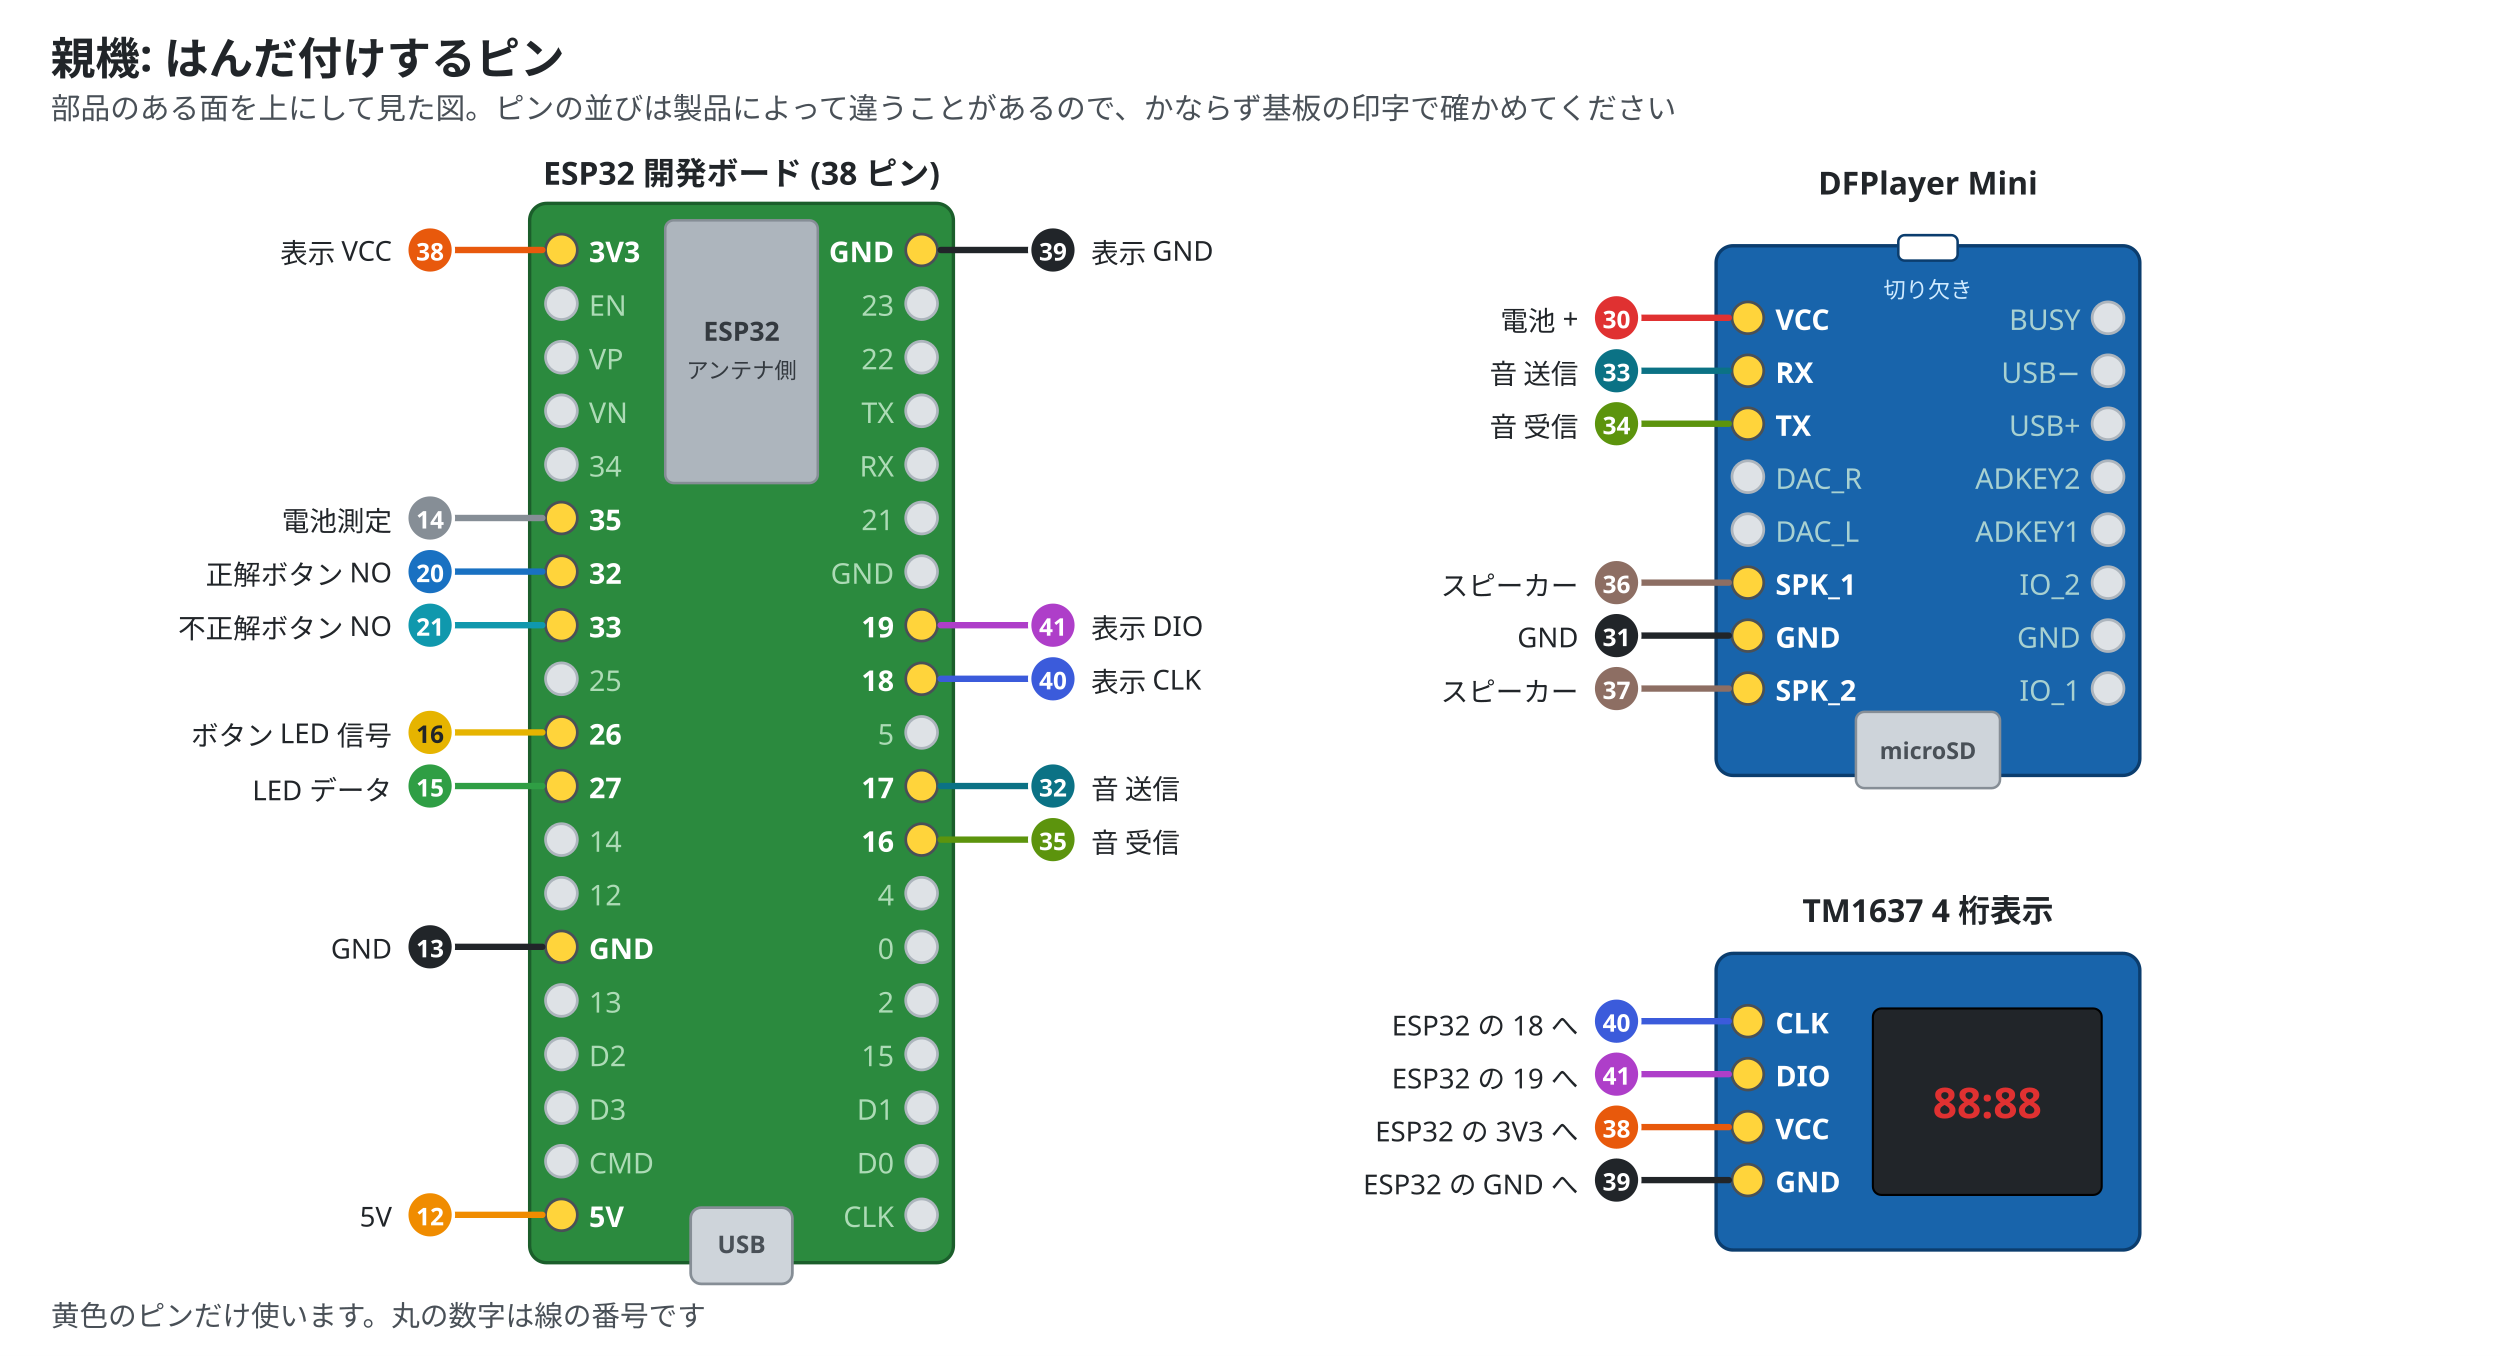
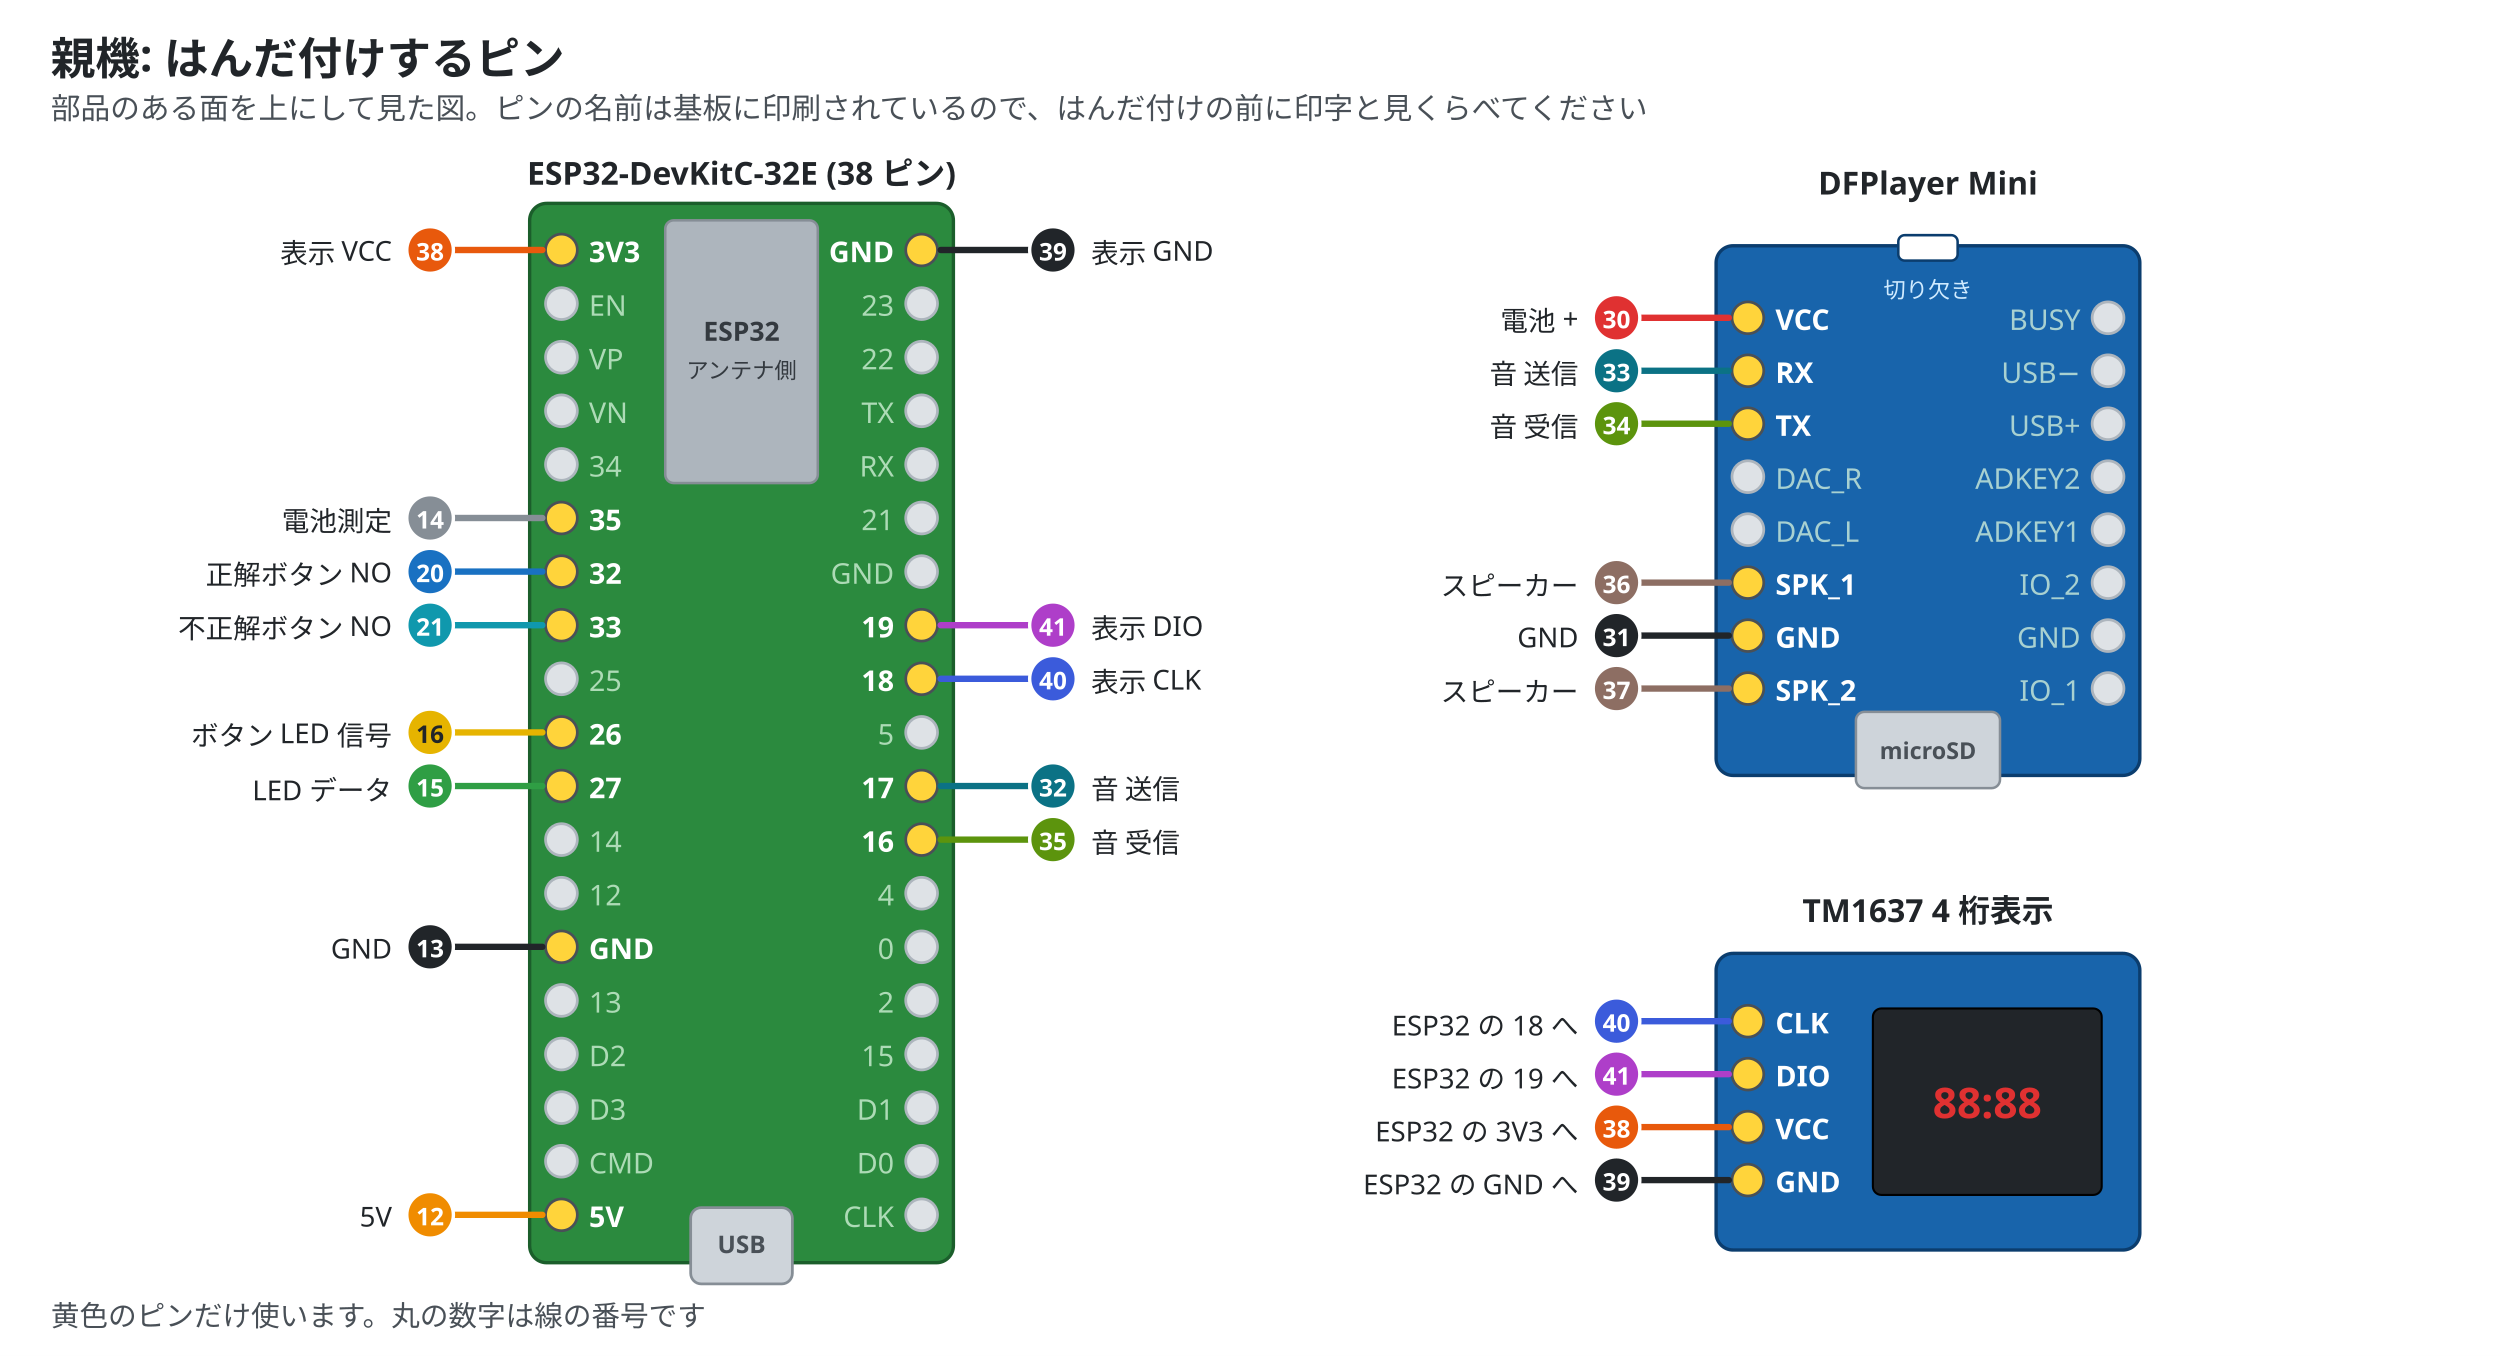
<svg xmlns="http://www.w3.org/2000/svg" viewBox="0 0 1180 640" width="1180" height="640" font-family="'Hiragino Sans','Hiragino Kaku Gothic ProN','Noto Sans JP','Yu Gothic',Meiryo,sans-serif" role="img">
  <rect width="1180" height="640" fill="#ffffff" />
  <text x="24.0" y="26.0" font-size="21" fill="#212529" text-anchor="start" font-weight="bold" dominant-baseline="central">親機: はんだ付けするピン</text>
-   <text x="24.0" y="50.0" font-size="14" fill="#495057" text-anchor="start" font-weight="normal" dominant-baseline="central">部品のある面を上にして見た図。ピンの並びは製品によって違うことがあるので、かならず基板の印字で確かめてください</text>
-   <text x="350.0" y="80.0" font-size="15" fill="#212529" text-anchor="middle" font-weight="bold" dominant-baseline="central">ESP32 開発ボード (38 ピン)</text>
+   <text x="24.0" y="50.0" font-size="14" fill="#495057" text-anchor="start" font-weight="normal" dominant-baseline="central">部品のある面を上にして見た図。ピンの名前は基板に印刷されているので、はんだ付けの前に印字と見くらべてください</text>
+   <text x="350.0" y="80.0" font-size="15" fill="#212529" text-anchor="middle" font-weight="bold" dominant-baseline="central">ESP32-DevKitC-32E (38 ピン)</text>
  <rect x="250.0" y="96.0" width="200.0" height="500.0" rx="8" fill="#2b8a3e" stroke="#1b5e2b" stroke-width="1.6" />
  <rect x="314.0" y="104.0" width="72.0" height="124.0" rx="4" fill="#adb5bd" stroke="#868e96" stroke-width="1.2" />
  <text x="350.0" y="156.0" font-size="12.5" fill="#343a40" text-anchor="middle" font-weight="bold" dominant-baseline="central">ESP32</text>
  <text x="350.0" y="174.0" font-size="10.5" fill="#343a40" text-anchor="middle" font-weight="normal" dominant-baseline="central">アンテナ側</text>
  <rect x="326.0" y="570.0" width="48.0" height="36.0" rx="5" fill="#ced4da" stroke="#868e96" stroke-width="1.3" />
  <text x="350.0" y="587.0" font-size="11.5" fill="#495057" text-anchor="middle" font-weight="bold" dominant-baseline="central">USB</text>
  <circle cx="265.0" cy="118.0" r="7.5" fill="#ffd43b" stroke="#495057" stroke-width="1.3" />
  <text x="278.0" y="118.5" font-size="13.5" fill="#ffffff" text-anchor="start" font-weight="bold" dominant-baseline="central">3V3</text>
  <line x1="256.0" y1="118.0" x2="213.0" y2="118.0" stroke="#e8590c" stroke-width="3" stroke-linecap="round" />
  <circle cx="203.0" cy="118.0" r="11" fill="#e8590c" stroke="#ffffff" stroke-width="1.6" />
  <text x="203.0" y="118.5" font-size="11.5" fill="#ffffff" text-anchor="middle" font-weight="bold" dominant-baseline="central">38</text>
  <text x="185.0" y="118.5" font-size="13" fill="#212529" text-anchor="end" font-weight="normal" dominant-baseline="central">表示 VCC</text>
  <circle cx="265.0" cy="143.3" r="7.5" fill="#dee2e6" stroke="#adb5bd" stroke-width="1.3" />
  <text x="278.0" y="143.8" font-size="13.5" fill="#d8f5dd" text-anchor="start" font-weight="normal" dominant-baseline="central" opacity="0.75">EN</text>
  <circle cx="265.0" cy="168.6" r="7.5" fill="#dee2e6" stroke="#adb5bd" stroke-width="1.3" />
  <text x="278.0" y="169.1" font-size="13.5" fill="#d8f5dd" text-anchor="start" font-weight="normal" dominant-baseline="central" opacity="0.75">VP</text>
  <circle cx="265.0" cy="193.9" r="7.5" fill="#dee2e6" stroke="#adb5bd" stroke-width="1.3" />
  <text x="278.0" y="194.4" font-size="13.5" fill="#d8f5dd" text-anchor="start" font-weight="normal" dominant-baseline="central" opacity="0.75">VN</text>
  <circle cx="265.0" cy="219.2" r="7.5" fill="#dee2e6" stroke="#adb5bd" stroke-width="1.3" />
  <text x="278.0" y="219.7" font-size="13.5" fill="#d8f5dd" text-anchor="start" font-weight="normal" dominant-baseline="central" opacity="0.75">34</text>
  <circle cx="265.0" cy="244.5" r="7.5" fill="#ffd43b" stroke="#495057" stroke-width="1.3" />
  <text x="278.0" y="245.0" font-size="13.5" fill="#ffffff" text-anchor="start" font-weight="bold" dominant-baseline="central">35</text>
  <line x1="256.0" y1="244.5" x2="213.0" y2="244.5" stroke="#868e96" stroke-width="3" stroke-linecap="round" />
  <circle cx="203.0" cy="244.5" r="11" fill="#868e96" stroke="#ffffff" stroke-width="1.6" />
  <text x="203.0" y="245.0" font-size="11.5" fill="#ffffff" text-anchor="middle" font-weight="bold" dominant-baseline="central">14</text>
  <text x="185.0" y="245.0" font-size="13" fill="#212529" text-anchor="end" font-weight="normal" dominant-baseline="central">電池測定</text>
  <circle cx="265.0" cy="269.8" r="7.5" fill="#ffd43b" stroke="#495057" stroke-width="1.3" />
  <text x="278.0" y="270.3" font-size="13.5" fill="#ffffff" text-anchor="start" font-weight="bold" dominant-baseline="central">32</text>
  <line x1="256.0" y1="269.8" x2="213.0" y2="269.8" stroke="#1971c2" stroke-width="3" stroke-linecap="round" />
  <circle cx="203.0" cy="269.8" r="11" fill="#1971c2" stroke="#ffffff" stroke-width="1.6" />
  <text x="203.0" y="270.3" font-size="11.5" fill="#ffffff" text-anchor="middle" font-weight="bold" dominant-baseline="central">20</text>
  <text x="185.0" y="270.3" font-size="13" fill="#212529" text-anchor="end" font-weight="normal" dominant-baseline="central">正解ボタン NO</text>
  <circle cx="265.0" cy="295.1" r="7.5" fill="#ffd43b" stroke="#495057" stroke-width="1.3" />
  <text x="278.0" y="295.6" font-size="13.5" fill="#ffffff" text-anchor="start" font-weight="bold" dominant-baseline="central">33</text>
  <line x1="256.0" y1="295.1" x2="213.0" y2="295.1" stroke="#1098ad" stroke-width="3" stroke-linecap="round" />
  <circle cx="203.0" cy="295.1" r="11" fill="#1098ad" stroke="#ffffff" stroke-width="1.6" />
  <text x="203.0" y="295.6" font-size="11.5" fill="#ffffff" text-anchor="middle" font-weight="bold" dominant-baseline="central">21</text>
  <text x="185.0" y="295.6" font-size="13" fill="#212529" text-anchor="end" font-weight="normal" dominant-baseline="central">不正解ボタン NO</text>
  <circle cx="265.0" cy="320.4" r="7.5" fill="#dee2e6" stroke="#adb5bd" stroke-width="1.3" />
  <text x="278.0" y="320.9" font-size="13.5" fill="#d8f5dd" text-anchor="start" font-weight="normal" dominant-baseline="central" opacity="0.75">25</text>
  <circle cx="265.0" cy="345.7" r="7.5" fill="#ffd43b" stroke="#495057" stroke-width="1.3" />
  <text x="278.0" y="346.2" font-size="13.5" fill="#ffffff" text-anchor="start" font-weight="bold" dominant-baseline="central">26</text>
  <line x1="256.0" y1="345.7" x2="213.0" y2="345.7" stroke="#e6b400" stroke-width="3" stroke-linecap="round" />
  <circle cx="203.0" cy="345.7" r="11" fill="#e6b400" stroke="#ffffff" stroke-width="1.6" />
  <text x="203.0" y="346.2" font-size="11.5" fill="#212529" text-anchor="middle" font-weight="bold" dominant-baseline="central">16</text>
  <text x="185.0" y="346.2" font-size="13" fill="#212529" text-anchor="end" font-weight="normal" dominant-baseline="central">ボタン LED 信号</text>
  <circle cx="265.0" cy="371.0" r="7.5" fill="#ffd43b" stroke="#495057" stroke-width="1.3" />
  <text x="278.0" y="371.5" font-size="13.5" fill="#ffffff" text-anchor="start" font-weight="bold" dominant-baseline="central">27</text>
  <line x1="256.0" y1="371.0" x2="213.0" y2="371.0" stroke="#2f9e44" stroke-width="3" stroke-linecap="round" />
  <circle cx="203.0" cy="371.0" r="11" fill="#2f9e44" stroke="#ffffff" stroke-width="1.6" />
  <text x="203.0" y="371.5" font-size="11.5" fill="#ffffff" text-anchor="middle" font-weight="bold" dominant-baseline="central">15</text>
  <text x="185.0" y="371.5" font-size="13" fill="#212529" text-anchor="end" font-weight="normal" dominant-baseline="central">LED データ</text>
  <circle cx="265.0" cy="396.3" r="7.5" fill="#dee2e6" stroke="#adb5bd" stroke-width="1.3" />
  <text x="278.0" y="396.8" font-size="13.5" fill="#d8f5dd" text-anchor="start" font-weight="normal" dominant-baseline="central" opacity="0.75">14</text>
  <circle cx="265.0" cy="421.6" r="7.5" fill="#dee2e6" stroke="#adb5bd" stroke-width="1.3" />
  <text x="278.0" y="422.1" font-size="13.5" fill="#d8f5dd" text-anchor="start" font-weight="normal" dominant-baseline="central" opacity="0.75">12</text>
  <circle cx="265.0" cy="446.9" r="7.5" fill="#ffd43b" stroke="#495057" stroke-width="1.3" />
  <text x="278.0" y="447.4" font-size="13.5" fill="#ffffff" text-anchor="start" font-weight="bold" dominant-baseline="central">GND</text>
  <line x1="256.0" y1="446.9" x2="213.0" y2="446.9" stroke="#212529" stroke-width="3" stroke-linecap="round" />
  <circle cx="203.0" cy="446.9" r="11" fill="#212529" stroke="#ffffff" stroke-width="1.6" />
  <text x="203.0" y="447.4" font-size="11.5" fill="#ffffff" text-anchor="middle" font-weight="bold" dominant-baseline="central">13</text>
  <text x="185.0" y="447.4" font-size="13" fill="#212529" text-anchor="end" font-weight="normal" dominant-baseline="central">GND</text>
  <circle cx="265.0" cy="472.2" r="7.5" fill="#dee2e6" stroke="#adb5bd" stroke-width="1.3" />
  <text x="278.0" y="472.7" font-size="13.5" fill="#d8f5dd" text-anchor="start" font-weight="normal" dominant-baseline="central" opacity="0.75">13</text>
  <circle cx="265.0" cy="497.5" r="7.5" fill="#dee2e6" stroke="#adb5bd" stroke-width="1.3" />
  <text x="278.0" y="498.0" font-size="13.5" fill="#d8f5dd" text-anchor="start" font-weight="normal" dominant-baseline="central" opacity="0.75">D2</text>
  <circle cx="265.0" cy="522.8" r="7.5" fill="#dee2e6" stroke="#adb5bd" stroke-width="1.3" />
  <text x="278.0" y="523.3" font-size="13.5" fill="#d8f5dd" text-anchor="start" font-weight="normal" dominant-baseline="central" opacity="0.75">D3</text>
  <circle cx="265.0" cy="548.1" r="7.5" fill="#dee2e6" stroke="#adb5bd" stroke-width="1.3" />
  <text x="278.0" y="548.6" font-size="13.5" fill="#d8f5dd" text-anchor="start" font-weight="normal" dominant-baseline="central" opacity="0.75">CMD</text>
  <circle cx="265.0" cy="573.4" r="7.5" fill="#ffd43b" stroke="#495057" stroke-width="1.3" />
  <text x="278.0" y="573.9" font-size="13.5" fill="#ffffff" text-anchor="start" font-weight="bold" dominant-baseline="central">5V</text>
  <line x1="256.0" y1="573.4" x2="213.0" y2="573.4" stroke="#f08c00" stroke-width="3" stroke-linecap="round" />
  <circle cx="203.0" cy="573.4" r="11" fill="#f08c00" stroke="#ffffff" stroke-width="1.6" />
  <text x="203.0" y="573.9" font-size="11.5" fill="#ffffff" text-anchor="middle" font-weight="bold" dominant-baseline="central">12</text>
  <text x="185.0" y="573.9" font-size="13" fill="#212529" text-anchor="end" font-weight="normal" dominant-baseline="central">5V</text>
  <circle cx="435.0" cy="118.0" r="7.5" fill="#ffd43b" stroke="#495057" stroke-width="1.3" />
  <text x="422.0" y="118.5" font-size="13.5" fill="#ffffff" text-anchor="end" font-weight="bold" dominant-baseline="central">GND</text>
  <line x1="444.0" y1="118.0" x2="487.0" y2="118.0" stroke="#212529" stroke-width="3" stroke-linecap="round" />
  <circle cx="497.0" cy="118.0" r="11" fill="#212529" stroke="#ffffff" stroke-width="1.6" />
  <text x="497.0" y="118.5" font-size="11.5" fill="#ffffff" text-anchor="middle" font-weight="bold" dominant-baseline="central">39</text>
  <text x="515.0" y="118.5" font-size="13" fill="#212529" text-anchor="start" font-weight="normal" dominant-baseline="central">表示 GND</text>
  <circle cx="435.0" cy="143.3" r="7.5" fill="#dee2e6" stroke="#adb5bd" stroke-width="1.3" />
  <text x="422.0" y="143.8" font-size="13.5" fill="#d8f5dd" text-anchor="end" font-weight="normal" dominant-baseline="central" opacity="0.75">23</text>
  <circle cx="435.0" cy="168.6" r="7.5" fill="#dee2e6" stroke="#adb5bd" stroke-width="1.3" />
  <text x="422.0" y="169.1" font-size="13.5" fill="#d8f5dd" text-anchor="end" font-weight="normal" dominant-baseline="central" opacity="0.75">22</text>
  <circle cx="435.0" cy="193.9" r="7.5" fill="#dee2e6" stroke="#adb5bd" stroke-width="1.3" />
  <text x="422.0" y="194.4" font-size="13.5" fill="#d8f5dd" text-anchor="end" font-weight="normal" dominant-baseline="central" opacity="0.75">TX</text>
  <circle cx="435.0" cy="219.2" r="7.5" fill="#dee2e6" stroke="#adb5bd" stroke-width="1.3" />
  <text x="422.0" y="219.7" font-size="13.5" fill="#d8f5dd" text-anchor="end" font-weight="normal" dominant-baseline="central" opacity="0.75">RX</text>
  <circle cx="435.0" cy="244.5" r="7.5" fill="#dee2e6" stroke="#adb5bd" stroke-width="1.3" />
  <text x="422.0" y="245.0" font-size="13.5" fill="#d8f5dd" text-anchor="end" font-weight="normal" dominant-baseline="central" opacity="0.75">21</text>
  <circle cx="435.0" cy="269.8" r="7.5" fill="#dee2e6" stroke="#adb5bd" stroke-width="1.3" />
  <text x="422.0" y="270.3" font-size="13.5" fill="#d8f5dd" text-anchor="end" font-weight="normal" dominant-baseline="central" opacity="0.75">GND</text>
  <circle cx="435.0" cy="295.1" r="7.5" fill="#ffd43b" stroke="#495057" stroke-width="1.3" />
  <text x="422.0" y="295.6" font-size="13.5" fill="#ffffff" text-anchor="end" font-weight="bold" dominant-baseline="central">19</text>
  <line x1="444.0" y1="295.1" x2="487.0" y2="295.1" stroke="#ae3ec9" stroke-width="3" stroke-linecap="round" />
  <circle cx="497.0" cy="295.1" r="11" fill="#ae3ec9" stroke="#ffffff" stroke-width="1.6" />
  <text x="497.0" y="295.6" font-size="11.5" fill="#ffffff" text-anchor="middle" font-weight="bold" dominant-baseline="central">41</text>
  <text x="515.0" y="295.6" font-size="13" fill="#212529" text-anchor="start" font-weight="normal" dominant-baseline="central">表示 DIO</text>
  <circle cx="435.0" cy="320.4" r="7.5" fill="#ffd43b" stroke="#495057" stroke-width="1.3" />
  <text x="422.0" y="320.9" font-size="13.5" fill="#ffffff" text-anchor="end" font-weight="bold" dominant-baseline="central">18</text>
  <line x1="444.0" y1="320.4" x2="487.0" y2="320.4" stroke="#3b5bdb" stroke-width="3" stroke-linecap="round" />
  <circle cx="497.0" cy="320.4" r="11" fill="#3b5bdb" stroke="#ffffff" stroke-width="1.6" />
  <text x="497.0" y="320.9" font-size="11.5" fill="#ffffff" text-anchor="middle" font-weight="bold" dominant-baseline="central">40</text>
  <text x="515.0" y="320.9" font-size="13" fill="#212529" text-anchor="start" font-weight="normal" dominant-baseline="central">表示 CLK</text>
  <circle cx="435.0" cy="345.7" r="7.5" fill="#dee2e6" stroke="#adb5bd" stroke-width="1.3" />
  <text x="422.0" y="346.2" font-size="13.5" fill="#d8f5dd" text-anchor="end" font-weight="normal" dominant-baseline="central" opacity="0.75">5</text>
  <circle cx="435.0" cy="371.0" r="7.5" fill="#ffd43b" stroke="#495057" stroke-width="1.3" />
  <text x="422.0" y="371.5" font-size="13.5" fill="#ffffff" text-anchor="end" font-weight="bold" dominant-baseline="central">17</text>
  <line x1="444.0" y1="371.0" x2="487.0" y2="371.0" stroke="#0b7285" stroke-width="3" stroke-linecap="round" />
  <circle cx="497.0" cy="371.0" r="11" fill="#0b7285" stroke="#ffffff" stroke-width="1.6" />
  <text x="497.0" y="371.5" font-size="11.5" fill="#ffffff" text-anchor="middle" font-weight="bold" dominant-baseline="central">32</text>
  <text x="515.0" y="371.5" font-size="13" fill="#212529" text-anchor="start" font-weight="normal" dominant-baseline="central">音 送信</text>
  <circle cx="435.0" cy="396.3" r="7.5" fill="#ffd43b" stroke="#495057" stroke-width="1.3" />
  <text x="422.0" y="396.8" font-size="13.5" fill="#ffffff" text-anchor="end" font-weight="bold" dominant-baseline="central">16</text>
  <line x1="444.0" y1="396.3" x2="487.0" y2="396.3" stroke="#5c940d" stroke-width="3" stroke-linecap="round" />
  <circle cx="497.0" cy="396.3" r="11" fill="#5c940d" stroke="#ffffff" stroke-width="1.6" />
  <text x="497.0" y="396.8" font-size="11.5" fill="#ffffff" text-anchor="middle" font-weight="bold" dominant-baseline="central">35</text>
  <text x="515.0" y="396.8" font-size="13" fill="#212529" text-anchor="start" font-weight="normal" dominant-baseline="central">音 受信</text>
  <circle cx="435.0" cy="421.6" r="7.5" fill="#dee2e6" stroke="#adb5bd" stroke-width="1.3" />
  <text x="422.0" y="422.1" font-size="13.5" fill="#d8f5dd" text-anchor="end" font-weight="normal" dominant-baseline="central" opacity="0.75">4</text>
  <circle cx="435.0" cy="446.9" r="7.5" fill="#dee2e6" stroke="#adb5bd" stroke-width="1.3" />
  <text x="422.0" y="447.4" font-size="13.5" fill="#d8f5dd" text-anchor="end" font-weight="normal" dominant-baseline="central" opacity="0.75">0</text>
  <circle cx="435.0" cy="472.2" r="7.5" fill="#dee2e6" stroke="#adb5bd" stroke-width="1.3" />
  <text x="422.0" y="472.7" font-size="13.5" fill="#d8f5dd" text-anchor="end" font-weight="normal" dominant-baseline="central" opacity="0.75">2</text>
  <circle cx="435.0" cy="497.5" r="7.5" fill="#dee2e6" stroke="#adb5bd" stroke-width="1.3" />
  <text x="422.0" y="498.0" font-size="13.5" fill="#d8f5dd" text-anchor="end" font-weight="normal" dominant-baseline="central" opacity="0.75">15</text>
  <circle cx="435.0" cy="522.8" r="7.5" fill="#dee2e6" stroke="#adb5bd" stroke-width="1.3" />
  <text x="422.0" y="523.3" font-size="13.5" fill="#d8f5dd" text-anchor="end" font-weight="normal" dominant-baseline="central" opacity="0.75">D1</text>
  <circle cx="435.0" cy="548.1" r="7.5" fill="#dee2e6" stroke="#adb5bd" stroke-width="1.3" />
  <text x="422.0" y="548.6" font-size="13.5" fill="#d8f5dd" text-anchor="end" font-weight="normal" dominant-baseline="central" opacity="0.75">D0</text>
  <circle cx="435.0" cy="573.4" r="7.5" fill="#dee2e6" stroke="#adb5bd" stroke-width="1.3" />
  <text x="422.0" y="573.9" font-size="13.5" fill="#d8f5dd" text-anchor="end" font-weight="normal" dominant-baseline="central" opacity="0.75">CLK</text>
  <text x="910.0" y="86.0" font-size="15" fill="#212529" text-anchor="middle" font-weight="bold" dominant-baseline="central">DFPlayer Mini</text>
  <rect x="810.0" y="116.0" width="200.0" height="250.0" rx="8" fill="#1864ab" stroke="#0b3d6e" stroke-width="1.6" />
  <rect x="896.0" y="111.0" width="28.0" height="12.0" rx="3" fill="#ffffff" stroke="#0b3d6e" stroke-width="1.2" />
  <text x="910.0" y="136.0" font-size="10.5" fill="#d0ebff" text-anchor="middle" font-weight="normal" dominant-baseline="central">切り欠き</text>
  <rect x="876.0" y="336.0" width="68.0" height="36.0" rx="4" fill="#ced4da" stroke="#868e96" stroke-width="1.2" />
  <text x="910.0" y="354.0" font-size="11" fill="#495057" text-anchor="middle" font-weight="bold" dominant-baseline="central">microSD</text>
  <circle cx="825.0" cy="150.0" r="7.5" fill="#ffd43b" stroke="#495057" stroke-width="1.3" />
  <text x="838.0" y="150.5" font-size="13.5" fill="#ffffff" text-anchor="start" font-weight="bold" dominant-baseline="central">VCC</text>
  <line x1="816.0" y1="150.0" x2="773.0" y2="150.0" stroke="#e03131" stroke-width="3" stroke-linecap="round" />
  <circle cx="763.0" cy="150.0" r="11" fill="#e03131" stroke="#ffffff" stroke-width="1.6" />
  <text x="763.0" y="150.5" font-size="11.5" fill="#ffffff" text-anchor="middle" font-weight="bold" dominant-baseline="central">30</text>
  <text x="745.0" y="150.5" font-size="13" fill="#212529" text-anchor="end" font-weight="normal" dominant-baseline="central">電池 +</text>
  <circle cx="825.0" cy="175.0" r="7.5" fill="#ffd43b" stroke="#495057" stroke-width="1.3" />
  <text x="838.0" y="175.5" font-size="13.5" fill="#ffffff" text-anchor="start" font-weight="bold" dominant-baseline="central">RX</text>
  <line x1="816.0" y1="175.0" x2="773.0" y2="175.0" stroke="#0b7285" stroke-width="3" stroke-linecap="round" />
  <circle cx="763.0" cy="175.0" r="11" fill="#0b7285" stroke="#ffffff" stroke-width="1.6" />
  <text x="763.0" y="175.5" font-size="11.5" fill="#ffffff" text-anchor="middle" font-weight="bold" dominant-baseline="central">33</text>
  <text x="745.0" y="175.5" font-size="13" fill="#212529" text-anchor="end" font-weight="normal" dominant-baseline="central">音 送信</text>
  <circle cx="825.0" cy="200.0" r="7.5" fill="#ffd43b" stroke="#495057" stroke-width="1.3" />
  <text x="838.0" y="200.5" font-size="13.5" fill="#ffffff" text-anchor="start" font-weight="bold" dominant-baseline="central">TX</text>
  <line x1="816.0" y1="200.0" x2="773.0" y2="200.0" stroke="#5c940d" stroke-width="3" stroke-linecap="round" />
  <circle cx="763.0" cy="200.0" r="11" fill="#5c940d" stroke="#ffffff" stroke-width="1.6" />
  <text x="763.0" y="200.5" font-size="11.5" fill="#ffffff" text-anchor="middle" font-weight="bold" dominant-baseline="central">34</text>
  <text x="745.0" y="200.5" font-size="13" fill="#212529" text-anchor="end" font-weight="normal" dominant-baseline="central">音 受信</text>
  <circle cx="825.0" cy="225.0" r="7.5" fill="#dee2e6" stroke="#adb5bd" stroke-width="1.3" />
  <text x="838.0" y="225.5" font-size="13.5" fill="#d8f5dd" text-anchor="start" font-weight="normal" dominant-baseline="central" opacity="0.75">DAC_R</text>
  <circle cx="825.0" cy="250.0" r="7.5" fill="#dee2e6" stroke="#adb5bd" stroke-width="1.3" />
  <text x="838.0" y="250.5" font-size="13.5" fill="#d8f5dd" text-anchor="start" font-weight="normal" dominant-baseline="central" opacity="0.75">DAC_L</text>
  <circle cx="825.0" cy="275.0" r="7.5" fill="#ffd43b" stroke="#495057" stroke-width="1.3" />
  <text x="838.0" y="275.5" font-size="13.5" fill="#ffffff" text-anchor="start" font-weight="bold" dominant-baseline="central">SPK_1</text>
  <line x1="816.0" y1="275.0" x2="773.0" y2="275.0" stroke="#8d6e63" stroke-width="3" stroke-linecap="round" />
  <circle cx="763.0" cy="275.0" r="11" fill="#8d6e63" stroke="#ffffff" stroke-width="1.6" />
  <text x="763.0" y="275.5" font-size="11.5" fill="#ffffff" text-anchor="middle" font-weight="bold" dominant-baseline="central">36</text>
  <text x="745.0" y="275.5" font-size="13" fill="#212529" text-anchor="end" font-weight="normal" dominant-baseline="central">スピーカー</text>
  <circle cx="825.0" cy="300.0" r="7.5" fill="#ffd43b" stroke="#495057" stroke-width="1.3" />
  <text x="838.0" y="300.5" font-size="13.5" fill="#ffffff" text-anchor="start" font-weight="bold" dominant-baseline="central">GND</text>
  <line x1="816.0" y1="300.0" x2="773.0" y2="300.0" stroke="#212529" stroke-width="3" stroke-linecap="round" />
  <circle cx="763.0" cy="300.0" r="11" fill="#212529" stroke="#ffffff" stroke-width="1.6" />
  <text x="763.0" y="300.5" font-size="11.5" fill="#ffffff" text-anchor="middle" font-weight="bold" dominant-baseline="central">31</text>
  <text x="745.0" y="300.5" font-size="13" fill="#212529" text-anchor="end" font-weight="normal" dominant-baseline="central">GND</text>
  <circle cx="825.0" cy="325.0" r="7.5" fill="#ffd43b" stroke="#495057" stroke-width="1.3" />
  <text x="838.0" y="325.5" font-size="13.5" fill="#ffffff" text-anchor="start" font-weight="bold" dominant-baseline="central">SPK_2</text>
  <line x1="816.0" y1="325.0" x2="773.0" y2="325.0" stroke="#8d6e63" stroke-width="3" stroke-linecap="round" />
  <circle cx="763.0" cy="325.0" r="11" fill="#8d6e63" stroke="#ffffff" stroke-width="1.6" />
  <text x="763.0" y="325.5" font-size="11.5" fill="#ffffff" text-anchor="middle" font-weight="bold" dominant-baseline="central">37</text>
  <text x="745.0" y="325.5" font-size="13" fill="#212529" text-anchor="end" font-weight="normal" dominant-baseline="central">スピーカー</text>
  <circle cx="995.0" cy="150.0" r="7.5" fill="#dee2e6" stroke="#adb5bd" stroke-width="1.3" />
  <text x="982.0" y="150.5" font-size="13.5" fill="#d8f5dd" text-anchor="end" font-weight="normal" dominant-baseline="central" opacity="0.75">BUSY</text>
  <circle cx="995.0" cy="175.0" r="7.5" fill="#dee2e6" stroke="#adb5bd" stroke-width="1.3" />
  <text x="982.0" y="175.5" font-size="13.5" fill="#d8f5dd" text-anchor="end" font-weight="normal" dominant-baseline="central" opacity="0.75">USB−</text>
  <circle cx="995.0" cy="200.0" r="7.5" fill="#dee2e6" stroke="#adb5bd" stroke-width="1.3" />
  <text x="982.0" y="200.5" font-size="13.5" fill="#d8f5dd" text-anchor="end" font-weight="normal" dominant-baseline="central" opacity="0.75">USB+</text>
  <circle cx="995.0" cy="225.0" r="7.5" fill="#dee2e6" stroke="#adb5bd" stroke-width="1.3" />
  <text x="982.0" y="225.5" font-size="13.5" fill="#d8f5dd" text-anchor="end" font-weight="normal" dominant-baseline="central" opacity="0.75">ADKEY2</text>
  <circle cx="995.0" cy="250.0" r="7.5" fill="#dee2e6" stroke="#adb5bd" stroke-width="1.3" />
  <text x="982.0" y="250.5" font-size="13.5" fill="#d8f5dd" text-anchor="end" font-weight="normal" dominant-baseline="central" opacity="0.75">ADKEY1</text>
  <circle cx="995.0" cy="275.0" r="7.5" fill="#dee2e6" stroke="#adb5bd" stroke-width="1.3" />
  <text x="982.0" y="275.5" font-size="13.5" fill="#d8f5dd" text-anchor="end" font-weight="normal" dominant-baseline="central" opacity="0.75">IO_2</text>
  <circle cx="995.0" cy="300.0" r="7.5" fill="#dee2e6" stroke="#adb5bd" stroke-width="1.3" />
  <text x="982.0" y="300.5" font-size="13.5" fill="#d8f5dd" text-anchor="end" font-weight="normal" dominant-baseline="central" opacity="0.75">GND</text>
  <circle cx="995.0" cy="325.0" r="7.5" fill="#dee2e6" stroke="#adb5bd" stroke-width="1.3" />
  <text x="982.0" y="325.5" font-size="13.5" fill="#d8f5dd" text-anchor="end" font-weight="normal" dominant-baseline="central" opacity="0.75">IO_1</text>
  <text x="910.0" y="428.0" font-size="15" fill="#212529" text-anchor="middle" font-weight="bold" dominant-baseline="central">TM1637 4 桁表示</text>
  <rect x="810.0" y="450.0" width="200.0" height="140.0" rx="8" fill="#1864ab" stroke="#0b3d6e" stroke-width="1.6" />
  <rect x="884.0" y="476.0" width="108.0" height="88.0" rx="4" fill="#212529" stroke="#000" stroke-width="1" />
  <text x="938.0" y="520.0" font-size="20" fill="#e03131" text-anchor="middle" font-weight="bold" dominant-baseline="central">88:88</text>
  <circle cx="825.0" cy="482.0" r="7.5" fill="#ffd43b" stroke="#495057" stroke-width="1.3" />
  <text x="838.0" y="482.5" font-size="13.5" fill="#ffffff" text-anchor="start" font-weight="bold" dominant-baseline="central">CLK</text>
  <line x1="816.0" y1="482.0" x2="773.0" y2="482.0" stroke="#3b5bdb" stroke-width="3" stroke-linecap="round" />
  <circle cx="763.0" cy="482.0" r="11" fill="#3b5bdb" stroke="#ffffff" stroke-width="1.6" />
  <text x="763.0" y="482.5" font-size="11.5" fill="#ffffff" text-anchor="middle" font-weight="bold" dominant-baseline="central">40</text>
  <text x="745.0" y="482.5" font-size="13" fill="#212529" text-anchor="end" font-weight="normal" dominant-baseline="central">ESP32 の 18 へ</text>
  <circle cx="825.0" cy="507.0" r="7.5" fill="#ffd43b" stroke="#495057" stroke-width="1.3" />
  <text x="838.0" y="507.5" font-size="13.5" fill="#ffffff" text-anchor="start" font-weight="bold" dominant-baseline="central">DIO</text>
  <line x1="816.0" y1="507.0" x2="773.0" y2="507.0" stroke="#ae3ec9" stroke-width="3" stroke-linecap="round" />
  <circle cx="763.0" cy="507.0" r="11" fill="#ae3ec9" stroke="#ffffff" stroke-width="1.6" />
  <text x="763.0" y="507.5" font-size="11.5" fill="#ffffff" text-anchor="middle" font-weight="bold" dominant-baseline="central">41</text>
  <text x="745.0" y="507.5" font-size="13" fill="#212529" text-anchor="end" font-weight="normal" dominant-baseline="central">ESP32 の 19 へ</text>
  <circle cx="825.0" cy="532.0" r="7.5" fill="#ffd43b" stroke="#495057" stroke-width="1.3" />
  <text x="838.0" y="532.5" font-size="13.5" fill="#ffffff" text-anchor="start" font-weight="bold" dominant-baseline="central">VCC</text>
  <line x1="816.0" y1="532.0" x2="773.0" y2="532.0" stroke="#e8590c" stroke-width="3" stroke-linecap="round" />
  <circle cx="763.0" cy="532.0" r="11" fill="#e8590c" stroke="#ffffff" stroke-width="1.6" />
  <text x="763.0" y="532.5" font-size="11.5" fill="#ffffff" text-anchor="middle" font-weight="bold" dominant-baseline="central">38</text>
  <text x="745.0" y="532.5" font-size="13" fill="#212529" text-anchor="end" font-weight="normal" dominant-baseline="central">ESP32 の 3V3 へ</text>
  <circle cx="825.0" cy="557.0" r="7.5" fill="#ffd43b" stroke="#495057" stroke-width="1.3" />
  <text x="838.0" y="557.5" font-size="13.5" fill="#ffffff" text-anchor="start" font-weight="bold" dominant-baseline="central">GND</text>
  <line x1="816.0" y1="557.0" x2="773.0" y2="557.0" stroke="#212529" stroke-width="3" stroke-linecap="round" />
  <circle cx="763.0" cy="557.0" r="11" fill="#212529" stroke="#ffffff" stroke-width="1.6" />
  <text x="763.0" y="557.5" font-size="11.5" fill="#ffffff" text-anchor="middle" font-weight="bold" dominant-baseline="central">39</text>
  <text x="745.0" y="557.5" font-size="13" fill="#212529" text-anchor="end" font-weight="normal" dominant-baseline="central">ESP32 の GND へ</text>
  <text x="24.0" y="620.0" font-size="13.5" fill="#495057" text-anchor="start" font-weight="normal" dominant-baseline="central">黄色のピンだけ使います。丸の数字は線の番号です</text>
</svg>
